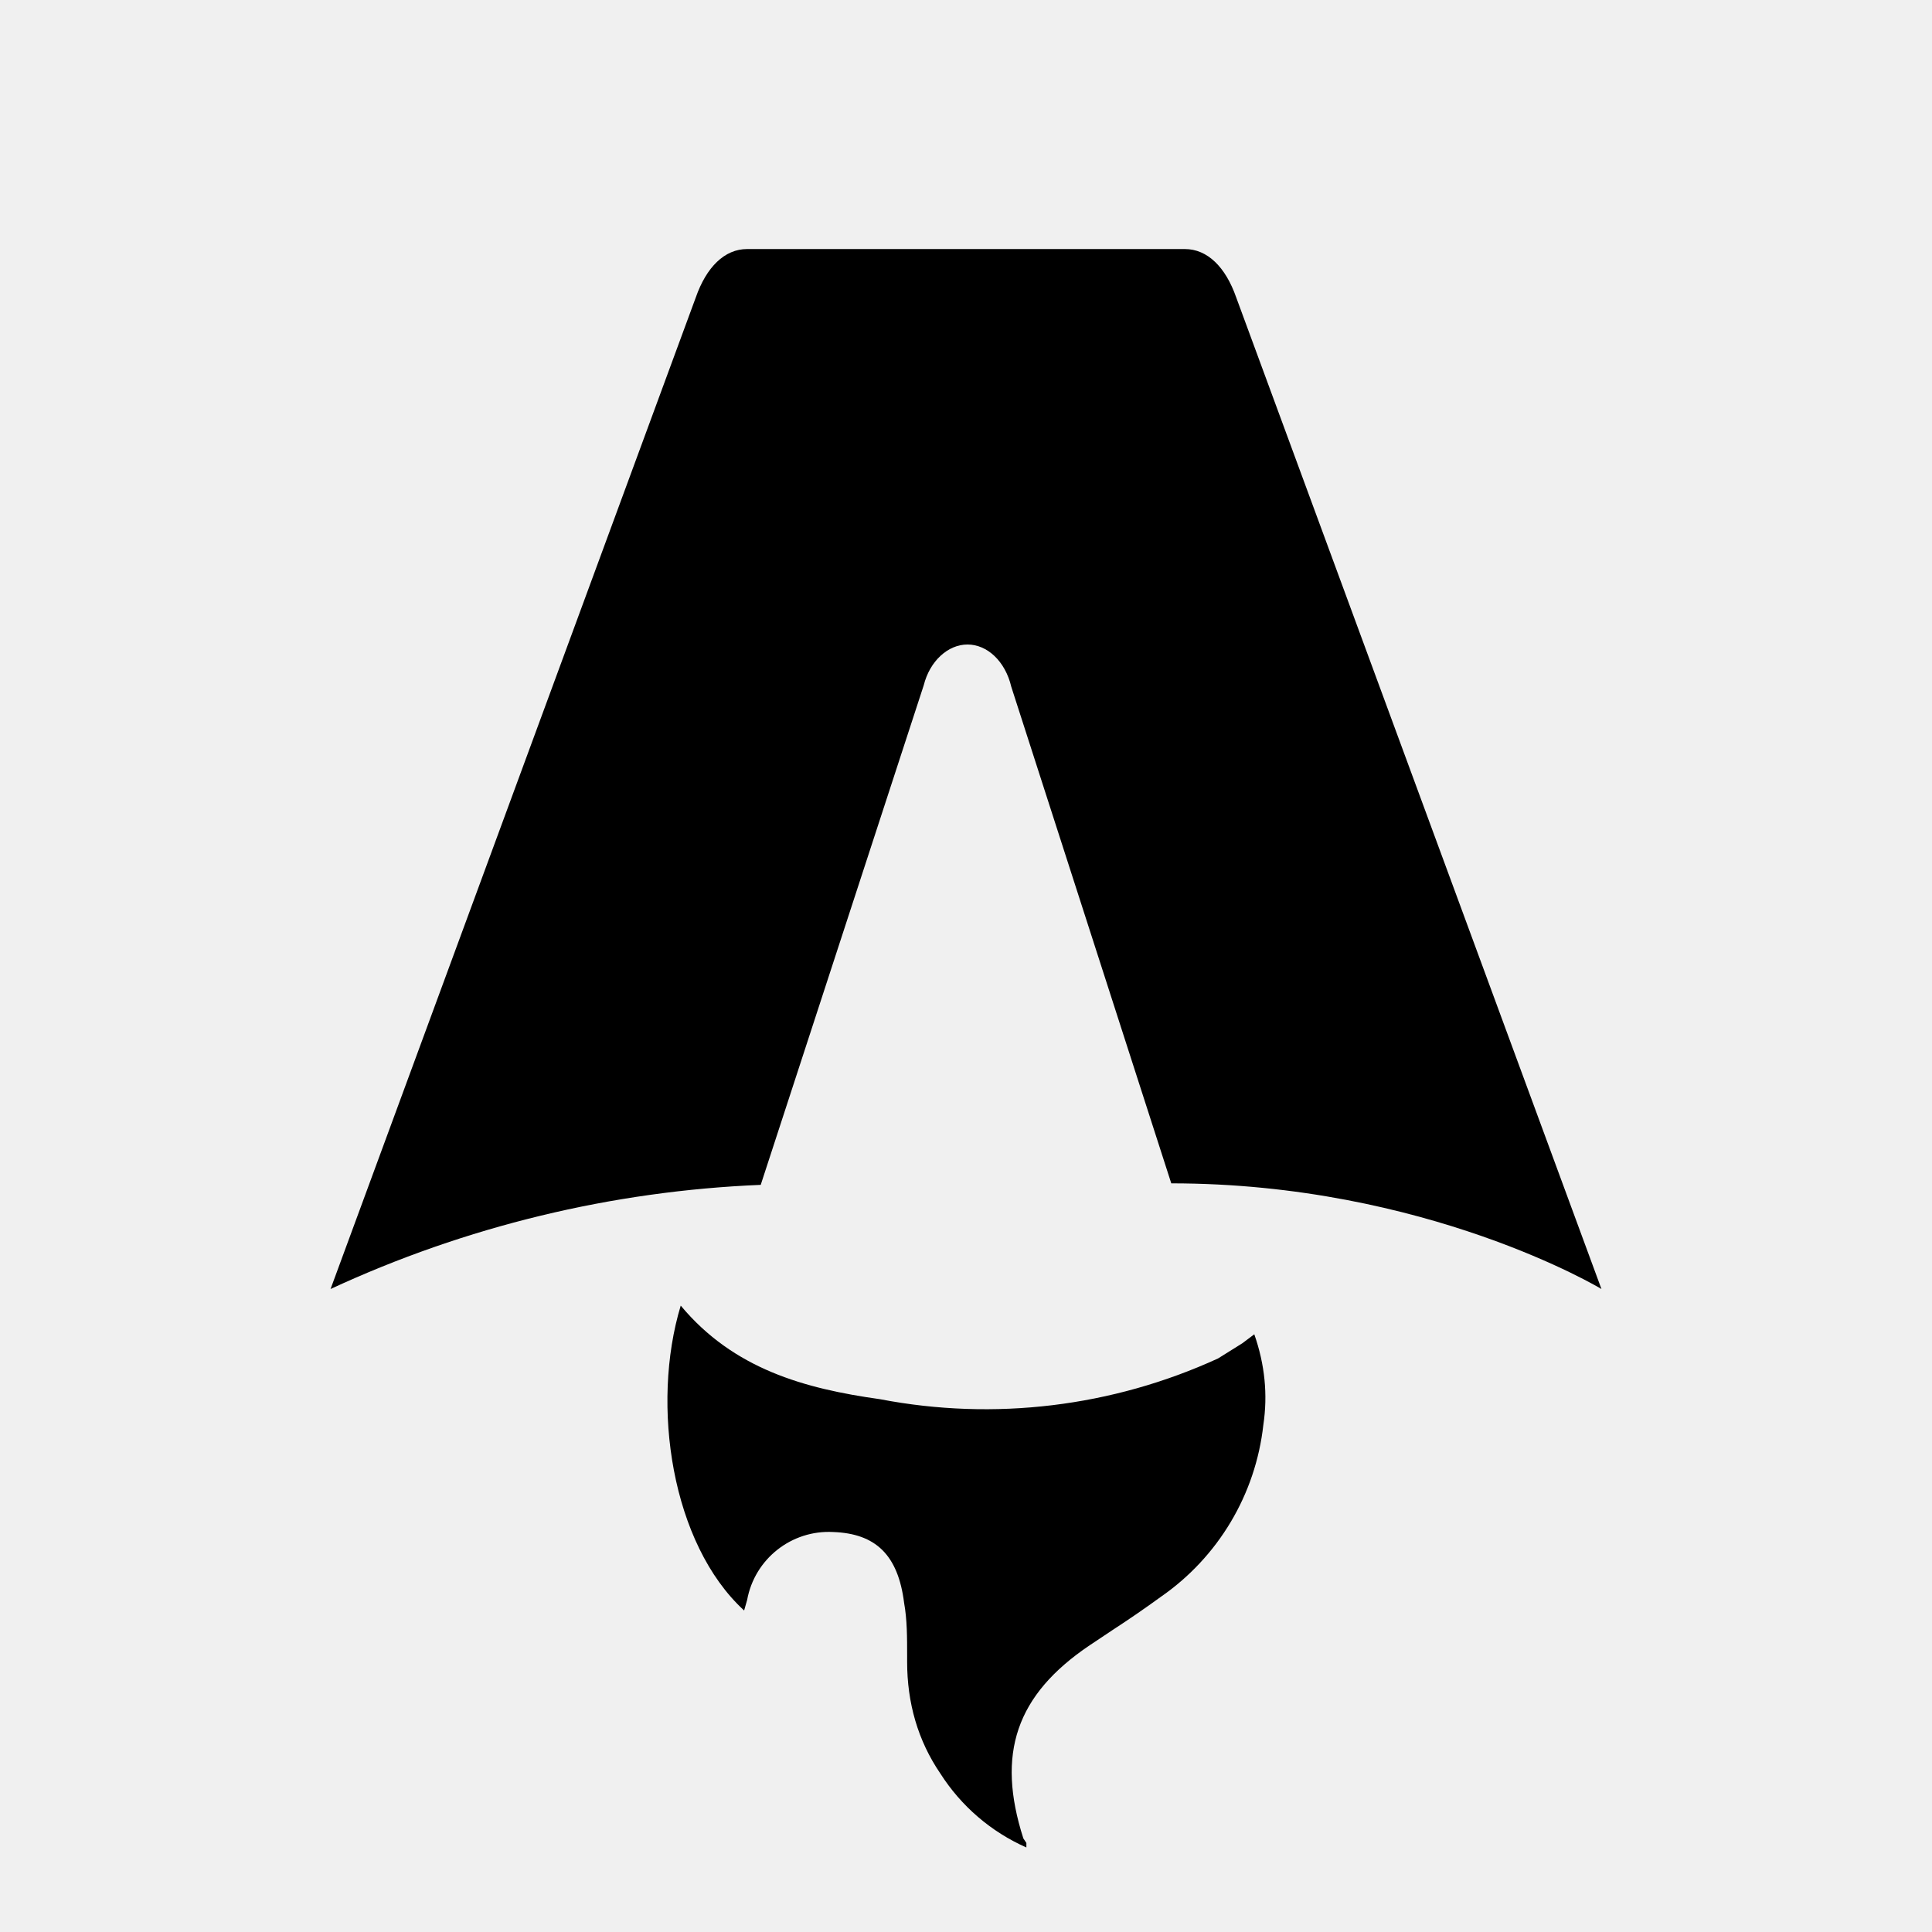
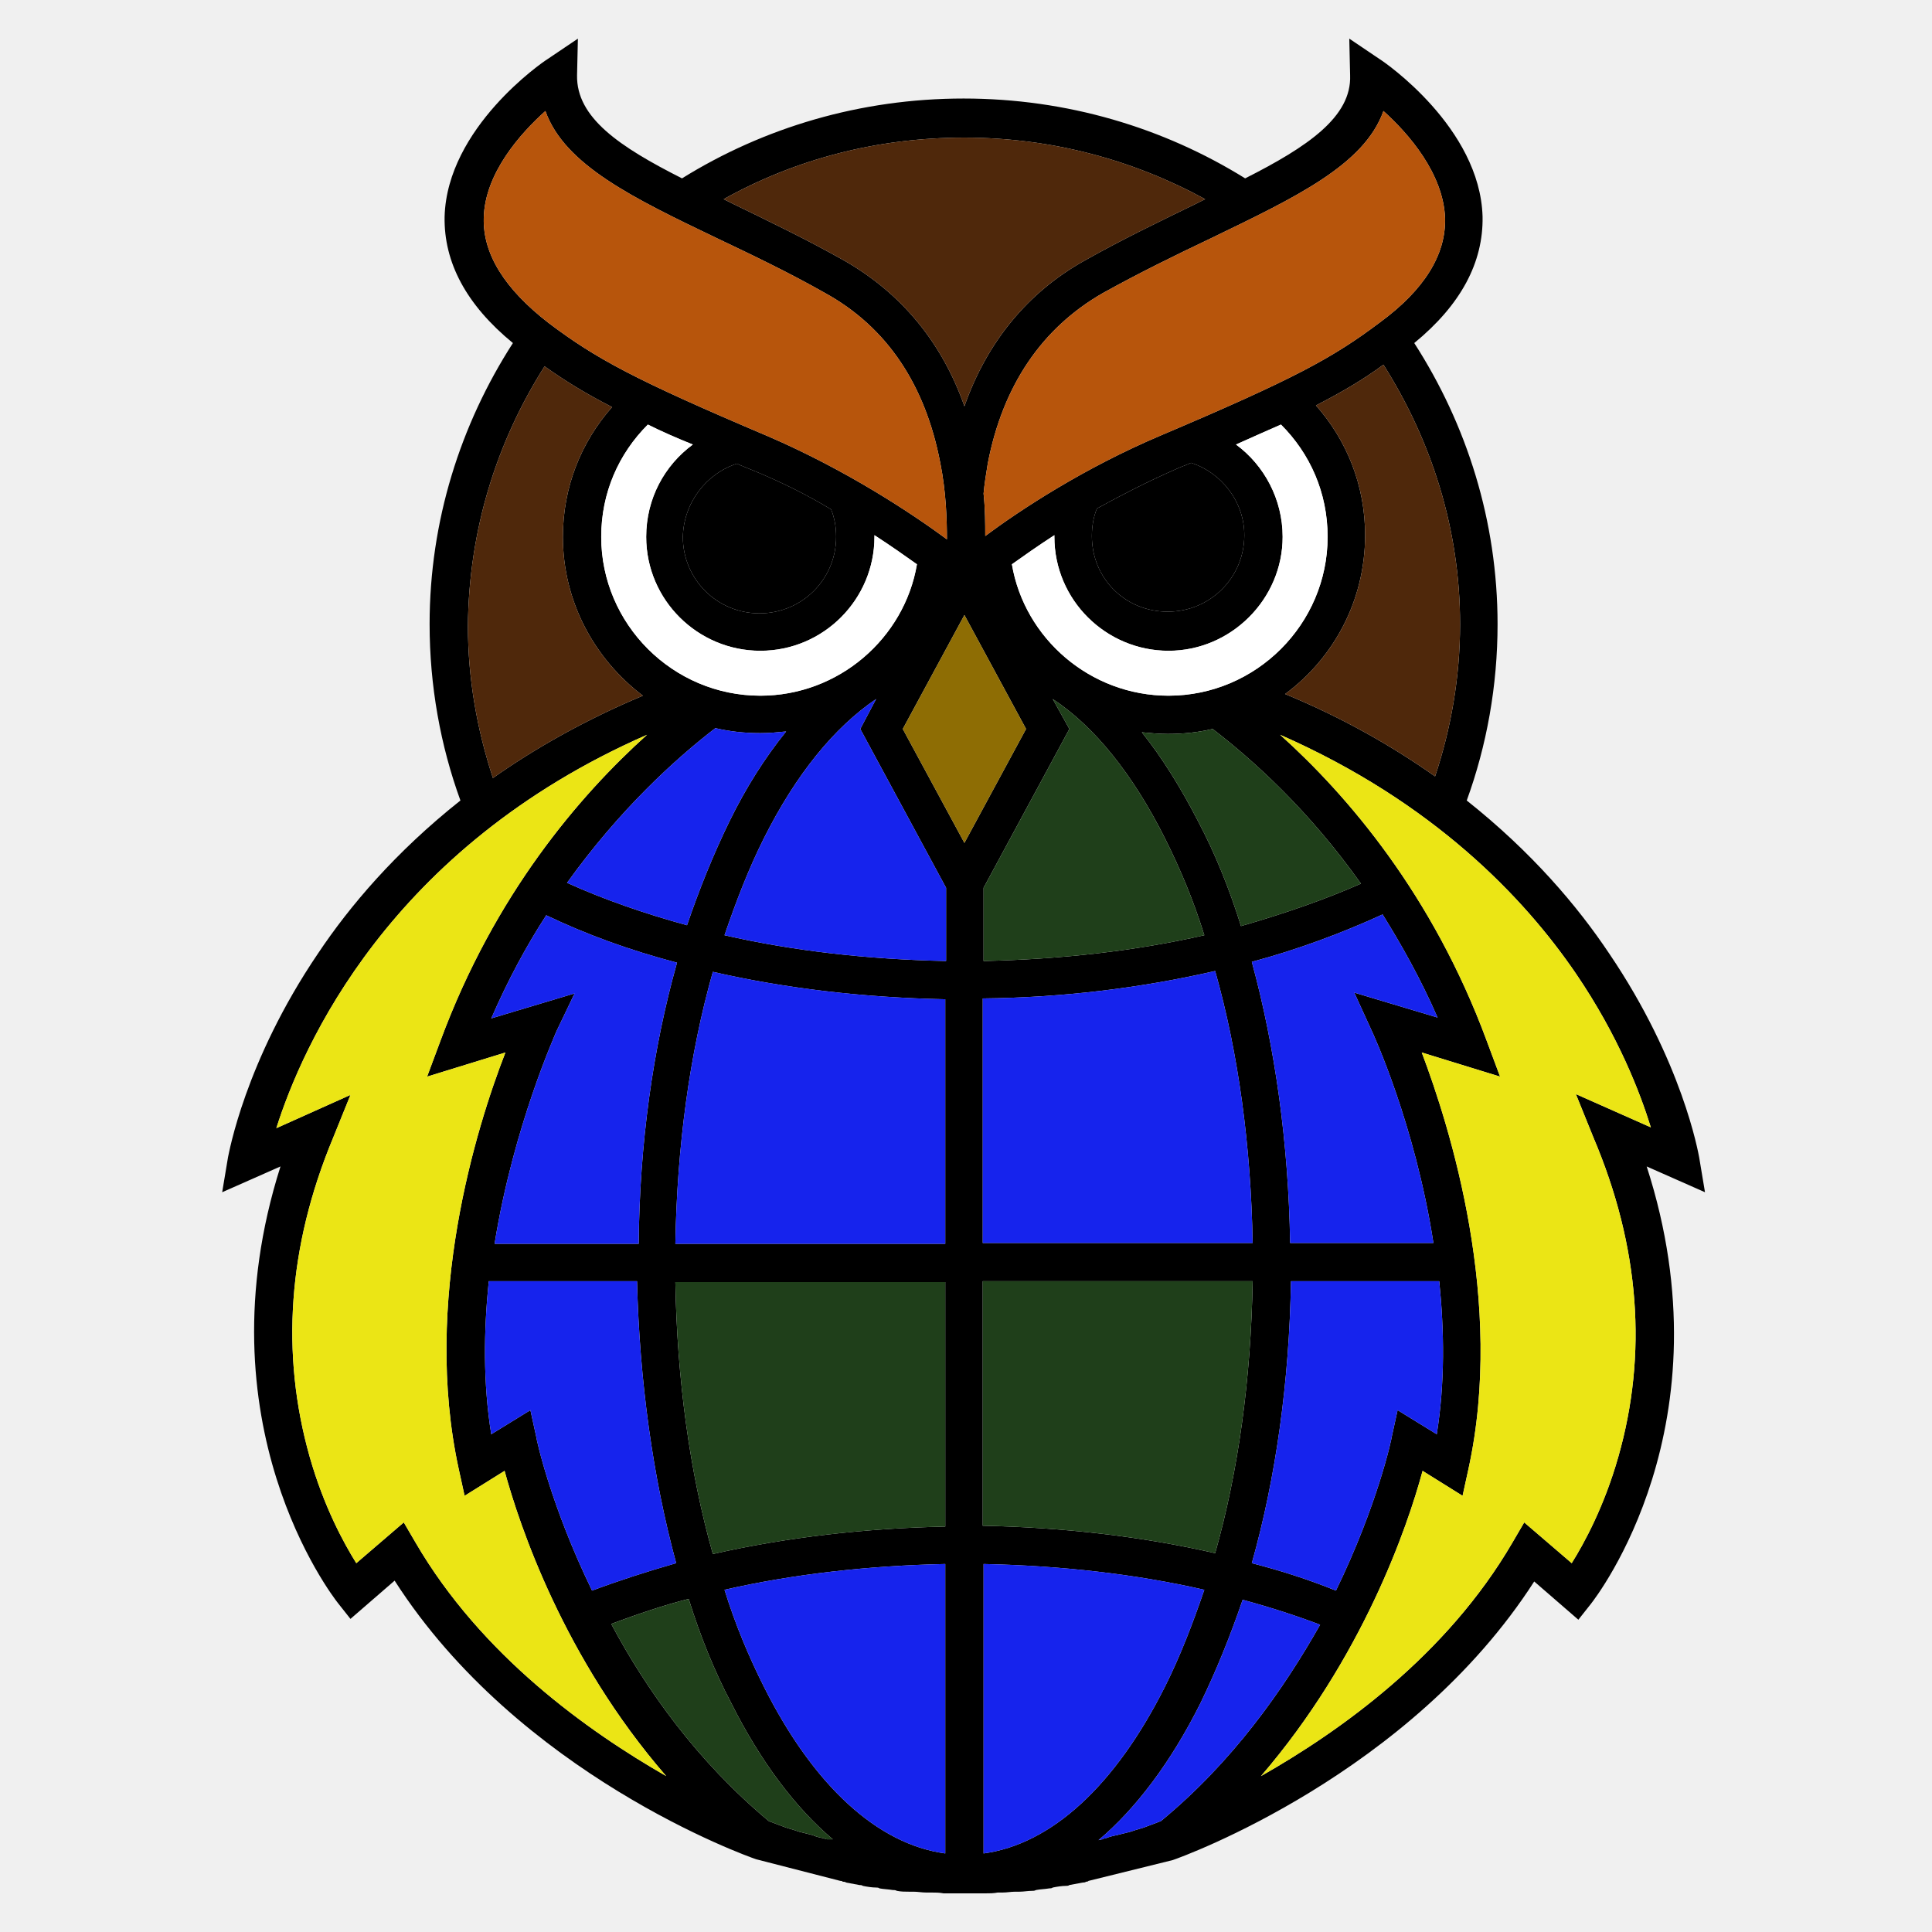
- <svg xmlns="http://www.w3.org/2000/svg" fill="none" viewBox="0 0 128 128">
-   <path d="M50.4 78.5a75.1 75.1 0 0 0-28.5 6.9l24.2-65.7c.7-2 1.9-3.2 3.4-3.2h29c1.5 0 2.7 1.2 3.4 3.2l24.2 65.7s-11.6-7-28.5-7L67 45.5c-.4-1.7-1.6-2.8-2.9-2.8-1.3 0-2.5 1.1-2.9 2.7L50.4 78.5Zm-1.1 28.2Zm-4.2-20.2c-2 6.6-.6 15.8 4.2 20.2a17.5 17.5 0 0 1 .2-.7 5.5 5.5 0 0 1 5.7-4.5c2.8.1 4.3 1.5 4.7 4.7.2 1.1.2 2.3.2 3.5v.4c0 2.7.7 5.2 2.2 7.4a13 13 0 0 0 5.7 4.9v-.3l-.2-.3c-1.8-5.6-.5-9.5 4.4-12.8l1.5-1a73 73 0 0 0 3.2-2.2 16 16 0 0 0 6.8-11.4c.3-2 .1-4-.6-6l-.8.6-1.6 1a37 37 0 0 1-22.4 2.7c-5-.7-9.7-2-13.2-6.2Z" />
-   <style>
-         path { fill: #000; }
-         @media (prefers-color-scheme: dark) {
-             path { fill: #FFF; }
-         }
-     </style>
+ <svg xmlns="http://www.w3.org/2000/svg" width="400" height="400" viewBox="0 0 400 400" fill="none">
+   <path d="M353 246.838L351.793 239.605C351.62 238.744 348.343 219.803 333.166 197.417C326.612 187.602 317.126 176.409 303.673 165.733C307.812 154.368 310.055 141.969 310.055 129.227C310.055 107.874 303.673 87.9 292.807 71.024C302.466 63.103 307.123 54.321 306.95 44.85C306.433 26.425 286.598 12.822 285.736 12.305L279.355 8L279.527 15.577C279.872 24.186 270.731 30.386 257.796 36.929C240.893 26.425 220.887 20.398 199.5 20.398C178.113 20.398 158.107 26.425 141.204 36.929C128.269 30.386 119.301 24.359 119.473 15.577L119.646 8L113.264 12.305C112.402 12.822 92.567 26.425 92.05 44.85C91.877 54.321 96.534 63.103 106.193 71.024C95.327 87.9 88.945 107.874 88.945 129.227C88.945 141.969 91.188 154.368 95.327 165.733C81.874 176.409 72.388 187.602 65.834 197.417C50.657 219.803 47.38 238.917 47.207 239.605L46 246.838L58.073 241.5C41.171 294.709 68.766 330.353 69.974 331.903L72.561 335.175L81.702 327.254C107.4 367.376 154.485 384.251 156.554 384.94L173.974 389.417C174.147 389.417 174.319 389.417 174.492 389.589C174.664 389.589 175.009 389.589 175.181 389.761C176.044 389.934 177.079 390.106 177.941 390.278C178.113 390.278 178.458 390.278 178.631 390.45C179.493 390.622 180.528 390.795 181.39 390.795C181.563 390.795 181.908 390.795 182.08 390.967C182.943 391.139 183.805 391.139 184.84 391.311C185.185 391.311 185.357 391.311 185.702 391.483C186.565 391.656 187.427 391.656 188.289 391.656C188.634 391.656 188.807 391.656 189.152 391.656C190.014 391.656 190.876 391.828 191.739 391.828C192.084 391.828 192.429 391.828 192.774 391.828C193.636 391.828 194.498 391.828 195.361 392C195.706 392 195.878 392 196.223 392C197.43 392 198.638 392 199.672 392C200.707 392 202.087 392 203.122 392C203.467 392 203.639 392 203.984 392C204.847 392 205.709 392 206.571 391.828C206.916 391.828 207.261 391.828 207.606 391.828C208.469 391.828 209.331 391.656 210.193 391.656C210.538 391.656 210.711 391.656 211.056 391.656C211.918 391.656 212.78 391.483 213.643 391.483C213.988 391.483 214.16 391.483 214.505 391.311C215.367 391.139 216.23 391.139 217.265 390.967C217.437 390.967 217.782 390.967 217.955 390.795C218.817 390.622 219.852 390.45 220.714 390.45C220.887 390.45 221.231 390.45 221.404 390.278C222.266 390.106 223.301 389.934 224.164 389.761C224.336 389.761 224.681 389.761 224.853 389.589C225.026 389.589 225.198 389.589 225.371 389.417L242.79 385.112C244.86 384.423 291.945 367.376 317.643 327.426L326.784 335.347L329.371 332.075C330.579 330.526 358.174 294.881 340.927 241.5L353 246.838ZM302.293 129.227C302.293 140.248 300.396 150.924 297.119 160.739C288.323 154.54 278.147 148.685 266.074 143.691C276.078 136.287 282.631 124.405 282.631 110.802C282.631 100.47 278.837 91.171 272.456 83.939C278.147 81.012 282.459 78.429 286.426 75.501C296.429 91.344 302.293 109.596 302.293 129.227ZM284.011 213.431C284.184 213.776 292.98 232.717 296.774 257.342H267.109C266.764 236.678 264.005 216.875 259.175 199.139C268.834 196.556 277.975 193.112 286.253 189.324C290.22 195.695 294.187 202.755 297.637 210.676L280.389 205.51L284.011 213.431ZM217.955 144.725C226.578 150.407 234.512 160.222 241.238 173.654C244.343 179.853 247.102 186.396 249.344 193.629C235.029 196.9 219.507 198.622 203.639 198.967V183.813L221.404 150.924L217.955 144.725ZM251.587 201.033C256.416 218.081 259.003 237.367 259.348 257.342H203.467V206.716C220.369 206.543 236.581 204.477 251.587 201.033ZM259.348 265.263C259.003 285.41 256.416 304.524 251.587 321.571C236.581 318.127 220.369 316.233 203.467 315.889V265.263H259.348ZM267.281 265.263H297.981C299.016 275.422 299.189 286.271 297.464 296.947L289.358 291.953L288.151 297.464C288.151 297.808 285.219 311.584 276.595 329.32C271.076 327.082 265.212 325.187 259.175 323.638C264.177 305.901 266.937 285.926 267.281 265.263ZM256.933 191.735C254.519 183.986 251.587 176.753 248.137 170.21C244.515 163.15 240.548 156.778 236.409 151.613C238.134 151.785 240.031 151.957 241.756 151.957C245.033 151.957 248.137 151.613 251.069 150.924C259.348 157.295 270.903 167.627 281.769 182.952C274.353 186.224 265.902 189.152 256.933 191.735ZM241.928 144.036C225.716 144.036 212.09 132.154 209.503 116.829C211.918 115.107 214.85 113.04 218.299 110.802C218.299 110.974 218.299 110.974 218.299 111.146C218.299 124.233 228.993 134.737 241.928 134.737C254.863 134.737 265.557 124.061 265.557 111.146C265.557 103.397 261.762 96.337 255.898 92.032C259.348 90.483 262.452 89.105 265.212 87.9C271.248 93.926 274.87 102.02 274.87 111.146C274.87 129.227 260.038 144.036 241.928 144.036ZM226.061 110.974C226.061 108.908 226.406 107.013 227.096 105.291C232.097 102.536 237.444 99.781 243.308 97.198C244.343 96.682 245.55 96.337 246.585 95.821C252.966 97.887 257.623 103.914 257.623 110.802C257.623 119.584 250.552 126.644 241.756 126.644C232.96 126.644 226.061 119.756 226.061 110.974ZM286.426 22.981C291.6 27.631 298.844 35.896 299.189 45.195C299.361 52.771 294.877 60.004 285.736 66.719C275.905 74.124 267.971 78.429 240.376 90.138C224.508 96.854 211.401 105.464 203.984 110.974C203.984 108.391 203.984 105.464 203.639 102.192C203.812 100.298 204.157 98.059 204.502 95.993C207.606 79.806 215.712 67.925 228.303 60.692C236.064 56.387 243.48 52.771 250.724 49.327C268.144 40.89 282.459 34.174 286.426 22.981ZM199.672 28.491C217.782 28.491 234.684 33.141 249.517 41.234C248.827 41.578 248.137 41.923 247.447 42.267C240.376 45.711 232.442 49.499 224.508 53.977C212.78 60.52 204.329 70.852 199.672 84.111C195.016 70.852 186.565 60.692 174.837 53.977C166.903 49.499 158.969 45.711 151.898 42.267C151.208 41.923 150.518 41.578 149.828 41.234C164.661 32.969 181.563 28.491 199.672 28.491ZM100.156 45.195C100.329 35.896 107.745 27.631 112.919 22.981C116.886 34.174 131.201 41.062 148.448 49.327C155.692 52.771 163.281 56.387 170.87 60.692C183.633 67.752 191.566 79.634 194.671 95.821C195.878 101.848 196.051 107.53 196.051 111.663C188.807 106.325 175.354 97.37 158.969 90.31C131.374 78.601 123.44 74.296 113.609 66.891C104.468 59.831 99.984 52.599 100.156 45.195ZM102.398 257.514C106.365 232.89 115.161 213.776 115.161 213.604L118.956 205.683L101.708 210.848C105.158 202.927 108.952 195.867 113.092 189.496C121.37 193.456 130.339 196.728 140.17 199.311C135.168 217.048 132.408 236.85 132.236 257.514H102.398ZM139.997 323.638C133.961 325.36 128.097 327.254 122.578 329.32C113.954 311.584 111.022 297.808 111.022 297.464L109.815 291.953L101.708 296.947C99.984 286.271 100.156 275.422 101.191 265.263H131.891C132.408 285.926 135.168 305.901 139.997 323.638ZM117.403 182.78C128.269 167.627 139.825 157.123 148.103 150.752C151.035 151.44 154.14 151.785 157.417 151.785C159.314 151.785 161.039 151.613 162.763 151.44C158.452 156.778 154.485 162.978 151.035 170.038C147.758 176.753 144.826 183.986 142.239 191.562C133.443 189.152 124.992 186.224 117.403 182.78ZM157.417 144.036C139.307 144.036 124.475 129.227 124.475 111.146C124.475 102.02 128.097 93.926 134.133 87.9C136.893 89.277 139.997 90.655 143.447 92.032C137.583 96.337 133.788 103.225 133.788 111.146C133.788 124.233 144.481 134.737 157.417 134.737C170.525 134.737 181.046 124.061 181.046 111.146C181.046 110.974 181.046 110.974 181.046 110.802C184.495 113.04 187.427 115.107 189.842 116.829C187.255 132.154 173.629 144.036 157.417 144.036ZM152.588 95.993C153.622 96.509 154.657 96.854 155.865 97.37C161.729 99.781 167.248 102.536 172.077 105.464C172.767 107.186 173.112 109.08 173.112 111.146C173.112 119.928 166.04 126.988 157.244 126.988C148.448 126.988 141.377 119.928 141.377 111.146C141.549 104.086 146.206 98.059 152.588 95.993ZM112.747 75.846C116.886 78.773 121.025 81.356 126.717 84.283C120.335 91.516 116.541 100.814 116.541 111.146C116.541 124.578 123.095 136.459 133.098 144.036C121.198 149.03 110.849 154.884 102.053 161.083C98.776 151.096 96.879 140.592 96.879 129.571C97.052 109.596 102.916 91.344 112.747 75.846ZM86.013 319.333L83.599 315.2L73.768 323.638C71.181 319.505 67.042 311.928 64.11 301.596C58.073 280.244 59.625 258.03 68.939 235.645L72.561 226.691L57.211 233.578C62.557 216.703 80.494 175.548 133.961 152.129C119.99 164.7 102.398 185.191 91.188 215.498L88.428 222.902L104.64 217.909C98.604 233.406 87.393 269.395 94.982 304.179L96.189 309.69L104.468 304.524C107.572 315.889 116.713 343.268 137.928 367.72C121.715 358.421 99.639 342.752 86.013 319.333ZM171.215 380.807C171.042 380.807 170.87 380.807 170.697 380.635C169.835 380.463 168.972 380.291 168.283 379.946C168.11 379.946 167.765 379.774 167.593 379.774C166.903 379.602 166.213 379.43 165.523 379.257C165.178 379.085 164.833 379.085 164.488 378.913C163.971 378.741 163.281 378.569 162.763 378.396C162.246 378.224 161.901 378.052 161.384 377.88C160.866 377.708 160.521 377.535 160.004 377.363C159.659 377.191 159.487 377.191 159.142 377.019C144.309 364.621 133.788 349.812 126.544 336.208C131.719 334.314 137.065 332.42 142.584 331.042C144.999 338.791 147.931 346.023 151.38 352.567C157.417 364.621 164.661 374.264 172.422 380.807C171.905 380.807 171.56 380.807 171.215 380.807ZM195.706 383.735C181.735 381.84 168.455 369.787 158.107 349.123C155.002 342.924 152.243 336.38 150.001 329.148C164.316 325.876 179.838 324.154 195.706 323.81V383.735ZM195.706 316.061C178.976 316.405 162.763 318.3 147.586 321.743C142.757 304.696 140.17 285.41 139.825 265.435H195.706V316.061ZM195.706 257.514H139.825C140.17 237.367 142.757 218.253 147.586 201.205C162.591 204.649 178.803 206.543 195.706 206.888V257.514ZM195.706 198.967C179.666 198.622 164.316 196.9 150.001 193.629C152.415 186.569 155.002 179.853 158.107 173.654C164.833 160.222 172.767 150.579 181.39 144.725L178.113 150.924L195.878 183.813V198.967H195.706ZM199.672 174.515L186.91 150.924L199.672 127.333L212.435 150.924L199.672 174.515ZM203.639 383.735V323.81C219.679 324.154 235.029 325.876 249.344 329.148C246.93 336.208 244.343 342.924 241.238 349.123C230.89 369.787 217.61 381.84 203.639 383.735ZM240.376 377.019C240.031 377.191 239.858 377.191 239.514 377.363C238.996 377.535 238.651 377.708 238.134 377.88C237.616 378.052 237.271 378.224 236.754 378.396C236.237 378.569 235.547 378.741 235.029 378.913C234.684 379.085 234.339 379.085 233.994 379.257C233.305 379.43 232.615 379.602 231.925 379.774C231.752 379.774 231.407 379.946 231.235 379.946C230.372 380.118 229.683 380.291 228.82 380.635C228.648 380.635 228.475 380.635 228.303 380.807C227.958 380.807 227.613 380.979 227.44 380.979C235.202 374.436 242.446 364.793 248.482 352.739C251.759 346.023 254.691 338.791 257.278 331.214C262.97 332.764 268.316 334.486 273.318 336.38C265.729 349.812 255.208 364.793 240.376 377.019ZM335.063 301.596C332.131 311.928 327.992 319.505 325.405 323.638L315.574 315.2L313.159 319.333C299.534 342.752 277.457 358.421 261.072 367.72C282.114 343.268 291.428 316.061 294.532 304.524L302.811 309.69L304.018 304.179C311.607 269.568 300.224 233.406 294.36 217.909L310.572 222.902L307.812 215.498C296.602 185.191 279.01 164.7 265.039 152.129C296.774 166.077 315.574 185.88 326.267 201.55C335.063 214.465 339.547 226.174 341.789 233.406L326.267 226.518L329.889 235.473C339.547 258.203 341.099 280.416 335.063 301.596Z" fill="black" />
+   <path d="M86.013 319.333L83.599 315.2L73.768 323.638C71.181 319.505 67.042 311.928 64.11 301.596C58.073 280.244 59.625 258.03 68.939 235.645L72.561 226.691L57.211 233.578C62.557 216.703 80.494 175.548 133.961 152.129C119.99 164.7 102.398 185.191 91.188 215.498L88.428 222.902L104.64 217.909C98.604 233.406 87.393 269.395 94.982 304.179L96.189 309.69L104.468 304.524C107.572 315.889 116.713 343.268 137.928 367.72C121.715 358.421 99.639 342.752 86.013 319.333Z" fill="#EBE515" />
+   <path d="M335.063 301.596C332.131 311.928 327.992 319.505 325.405 323.638L315.574 315.2L313.159 319.333C299.534 342.752 277.457 358.421 261.072 367.72C282.114 343.268 291.428 316.061 294.532 304.524L302.811 309.69L304.018 304.179C311.607 269.568 300.224 233.406 294.36 217.909L310.572 222.902L307.812 215.498C296.602 185.191 279.01 164.7 265.039 152.129C296.774 166.077 315.574 185.88 326.267 201.55C335.063 214.465 339.547 226.174 341.789 233.406L326.267 226.518L329.889 235.473C339.547 258.203 341.099 280.416 335.063 301.596Z" fill="#EBE515" />
+   <path d="M102.398 257.514C106.365 232.89 115.161 213.776 115.161 213.604L118.956 205.683L101.708 210.848C105.158 202.927 108.952 195.867 113.092 189.496C121.37 193.456 130.339 196.728 140.17 199.311C135.168 217.048 132.408 236.85 132.236 257.514H102.398Z" fill="#1623ED" />
+   <path d="M117.403 182.78C128.269 167.627 139.825 157.123 148.103 150.752C151.035 151.44 154.14 151.785 157.417 151.785C159.314 151.785 161.039 151.613 162.763 151.44C158.452 156.778 154.485 162.978 151.035 170.038C147.758 176.753 144.826 183.986 142.239 191.562C133.443 189.152 124.992 186.224 117.403 182.78Z" fill="#1623ED" />
+   <path d="M195.706 198.967C179.666 198.622 164.316 196.9 150.001 193.629C152.415 186.569 155.002 179.853 158.107 173.654C164.833 160.222 172.767 150.579 181.39 144.725L178.113 150.924L195.878 183.813V198.967H195.706Z" fill="#1623ED" />
+   <path d="M195.706 257.514H139.825C140.17 237.367 142.757 218.253 147.586 201.205C162.591 204.649 178.803 206.543 195.706 206.888V257.514Z" fill="#1623ED" />
+   <path d="M139.997 323.638C133.961 325.36 128.097 327.254 122.578 329.32C113.954 311.584 111.022 297.808 111.022 297.464L109.815 291.953L101.708 296.947C99.984 286.271 100.156 275.422 101.191 265.263H131.891C132.408 285.926 135.168 305.901 139.997 323.638Z" fill="#1623ED" />
+   <path d="M195.706 383.735C181.735 381.84 168.455 369.787 158.107 349.123C155.002 342.924 152.243 336.38 150.001 329.148C164.316 325.876 179.838 324.154 195.706 323.81V383.735Z" fill="#1623ED" />
+   <path d="M203.639 383.735V323.81C219.679 324.154 235.029 325.876 249.344 329.148C246.93 336.208 244.343 342.924 241.238 349.123C230.89 369.787 217.61 381.84 203.639 383.735Z" fill="#1623ED" />
+   <path d="M267.281 265.263H297.981C299.016 275.422 299.189 286.271 297.464 296.947L289.358 291.953L288.151 297.464C288.151 297.808 285.219 311.584 276.595 329.32C271.076 327.082 265.212 325.187 259.175 323.638C264.177 305.901 266.937 285.926 267.281 265.263Z" fill="#1623ED" />
+   <path d="M240.376 377.019C240.031 377.191 239.858 377.191 239.514 377.363C238.996 377.535 238.651 377.708 238.134 377.88C237.616 378.052 237.271 378.224 236.754 378.396C236.237 378.569 235.547 378.741 235.029 378.913C234.684 379.085 234.339 379.085 233.994 379.257L231.925 379.774C231.752 379.774 231.407 379.946 231.235 379.946C230.372 380.118 229.683 380.291 228.82 380.635C228.648 380.635 228.475 380.635 228.303 380.807C227.958 380.807 227.613 380.979 227.44 380.979C235.202 374.436 242.446 364.793 248.482 352.739C251.759 346.023 254.691 338.791 257.278 331.214C262.97 332.764 268.316 334.486 273.318 336.38C265.729 349.812 255.208 364.793 240.376 377.019Z" fill="#1623ED" />
+   <path d="M284.011 213.431C284.184 213.776 292.98 232.717 296.774 257.342H267.109C266.764 236.678 264.005 216.875 259.175 199.139C268.834 196.556 277.975 193.112 286.253 189.324C290.22 195.695 294.187 202.755 297.637 210.676L280.389 205.51L284.011 213.431Z" fill="#1623ED" />
+   <path d="M251.587 201.033C256.416 218.081 259.003 237.367 259.348 257.342H203.467V206.716C220.369 206.543 236.581 204.477 251.587 201.033Z" fill="#1623ED" />
+   <path d="M195.706 316.061C178.976 316.405 162.763 318.3 147.586 321.743C142.757 304.696 140.17 285.41 139.825 265.435H195.706V316.061Z" fill="#1F3F1A" />
+   <path d="M259.348 265.263C259.003 285.41 256.416 304.524 251.587 321.571C236.581 318.127 220.369 316.233 203.467 315.889V265.263H259.348Z" fill="#1F3F1A" />
+   <path d="M217.955 144.725C226.578 150.407 234.512 160.222 241.238 173.654C244.343 179.853 247.102 186.396 249.344 193.629C235.029 196.9 219.507 198.622 203.639 198.967V183.813L221.404 150.924L217.955 144.725Z" fill="#1F3F1A" />
+   <path d="M256.933 191.735C254.519 183.986 251.587 176.753 248.137 170.21C244.515 163.15 240.548 156.778 236.409 151.613C238.134 151.785 240.031 151.957 241.756 151.957C245.033 151.957 248.137 151.613 251.069 150.924C259.348 157.295 270.903 167.627 281.769 182.952C274.353 186.224 265.902 189.152 256.933 191.735Z" fill="#1F3F1A" />
+   <path d="M171.215 380.807C171.042 380.807 170.87 380.807 170.697 380.635C169.835 380.463 168.972 380.291 168.283 379.946C168.11 379.946 167.765 379.774 167.593 379.774L165.523 379.257C165.178 379.085 164.833 379.085 164.488 378.913C163.971 378.741 163.281 378.569 162.763 378.396C162.246 378.224 161.901 378.052 161.384 377.88C160.866 377.708 160.521 377.535 160.004 377.363C159.659 377.191 159.487 377.191 159.142 377.019C144.309 364.621 133.788 349.812 126.544 336.208C131.719 334.314 137.065 332.42 142.584 331.042C144.999 338.791 147.931 346.023 151.38 352.567C157.417 364.621 164.661 374.264 172.422 380.807H171.215Z" fill="#1F3F1A" />
+   <path d="M199.672 28.491C217.782 28.491 234.684 33.141 249.517 41.234L247.447 42.267C240.376 45.711 232.442 49.499 224.508 53.977C212.78 60.52 204.329 70.852 199.672 84.111C195.016 70.852 186.565 60.692 174.837 53.977C166.903 49.499 158.969 45.711 151.898 42.267L149.828 41.234C164.661 32.969 181.563 28.491 199.672 28.491Z" fill="#4F280B" />
+   <path d="M302.293 129.227C302.293 140.248 300.396 150.924 297.119 160.739C288.323 154.54 278.147 148.685 266.074 143.691C276.078 136.287 282.631 124.405 282.631 110.802C282.631 100.47 278.837 91.171 272.456 83.939C278.147 81.012 282.459 78.429 286.426 75.501C296.429 91.344 302.293 109.596 302.293 129.227Z" fill="#4F280B" />
+   <path d="M199.672 174.515L186.91 150.924L199.672 127.333L212.435 150.924L199.672 174.515Z" fill="#8E6D04" />
+   <path d="M152.588 95.993C153.622 96.509 154.657 96.854 155.865 97.37C161.729 99.781 167.248 102.536 172.077 105.464C172.767 107.186 173.112 109.08 173.112 111.146C173.112 119.928 166.04 126.988 157.244 126.988C148.448 126.988 141.377 119.928 141.377 111.146C141.549 104.086 146.206 98.059 152.588 95.993Z" fill="black" />
+   <path d="M226.061 110.974C226.061 108.908 226.406 107.013 227.096 105.291C232.097 102.536 237.444 99.781 243.308 97.198C244.343 96.682 245.55 96.337 246.585 95.821C252.966 97.887 257.623 103.914 257.623 110.802C257.623 119.584 250.552 126.644 241.756 126.644C232.96 126.644 226.061 119.756 226.061 110.974Z" fill="black" />
+   <path d="M112.747 75.846C116.886 78.773 121.025 81.356 126.717 84.283C120.335 91.516 116.541 100.814 116.541 111.146C116.541 124.578 123.095 136.459 133.098 144.036C121.198 149.03 110.849 154.884 102.053 161.083C98.776 151.096 96.879 140.592 96.879 129.571C97.052 109.596 102.916 91.344 112.747 75.846Z" fill="#4F280B" />
+   <path d="M100.156 45.195C100.329 35.896 107.745 27.631 112.919 22.981C116.886 34.174 131.201 41.062 148.448 49.327C155.692 52.771 163.281 56.387 170.87 60.692C183.633 67.752 191.566 79.634 194.671 95.821C195.878 101.848 196.051 107.53 196.051 111.663C188.807 106.325 175.354 97.37 158.969 90.31C131.374 78.601 123.44 74.296 113.609 66.891C104.468 59.831 99.984 52.599 100.156 45.195Z" fill="#B7550C" />
+   <path d="M286.426 22.981C291.6 27.631 298.844 35.896 299.189 45.195C299.361 52.771 294.877 60.004 285.736 66.719C275.905 74.124 267.971 78.429 240.376 90.138C224.508 96.854 211.401 105.464 203.984 110.974C203.984 108.391 203.984 105.464 203.639 102.192C203.812 100.298 204.157 98.059 204.502 95.993C207.606 79.806 215.712 67.925 228.303 60.692C236.064 56.387 243.48 52.771 250.724 49.327C268.144 40.89 282.459 34.174 286.426 22.981Z" fill="#B7550C" />
+   <path d="M157.417 144.036C139.307 144.036 124.475 129.227 124.475 111.146C124.475 102.02 128.097 93.926 134.133 87.9C136.893 89.277 139.997 90.655 143.447 92.032C137.583 96.337 133.788 103.225 133.788 111.146C133.788 124.233 144.481 134.737 157.417 134.737C170.525 134.737 181.046 124.061 181.046 111.146V110.802C184.495 113.04 187.427 115.107 189.842 116.829C187.255 132.154 173.629 144.036 157.417 144.036Z" fill="white" />
+   <path d="M241.928 144.036C225.716 144.036 212.09 132.154 209.503 116.829C211.918 115.107 214.85 113.04 218.299 110.802V111.146C218.299 124.233 228.993 134.737 241.928 134.737C254.863 134.737 265.557 124.061 265.557 111.146C265.557 103.397 261.762 96.337 255.898 92.032C259.348 90.483 262.452 89.105 265.212 87.9C271.248 93.926 274.87 102.02 274.87 111.146C274.87 129.227 260.038 144.036 241.928 144.036Z" fill="white" />
</svg>
